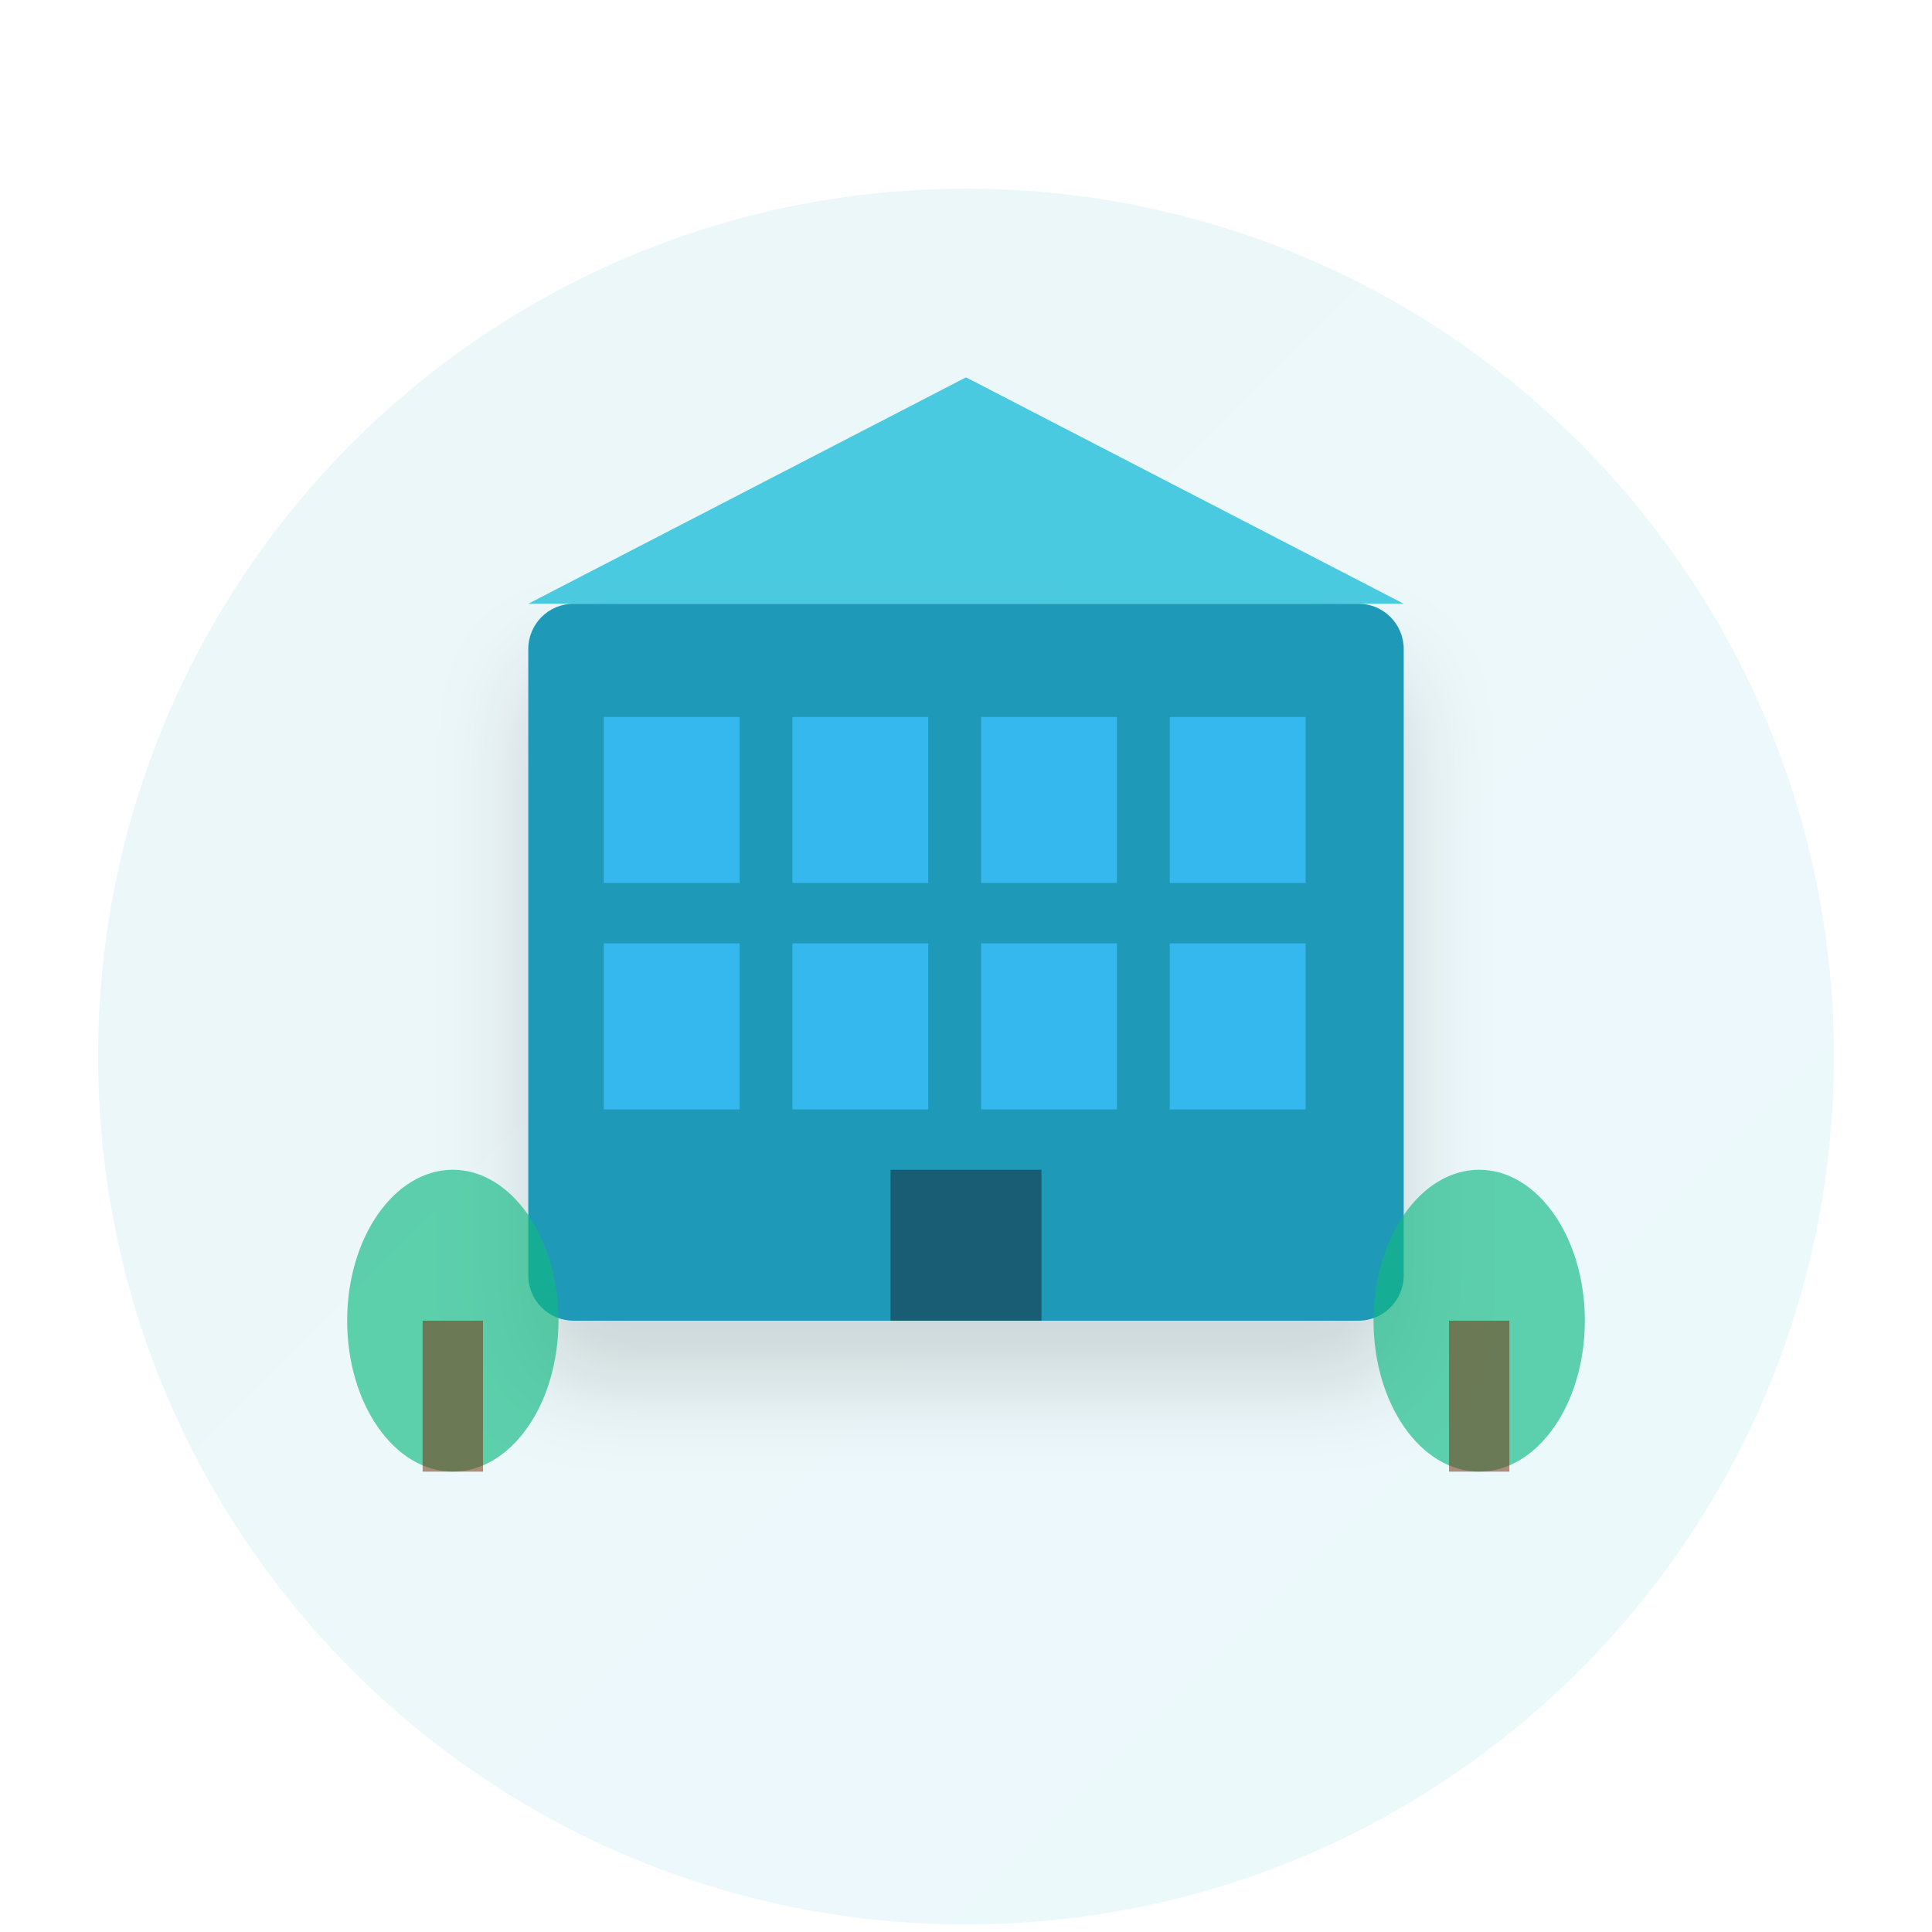
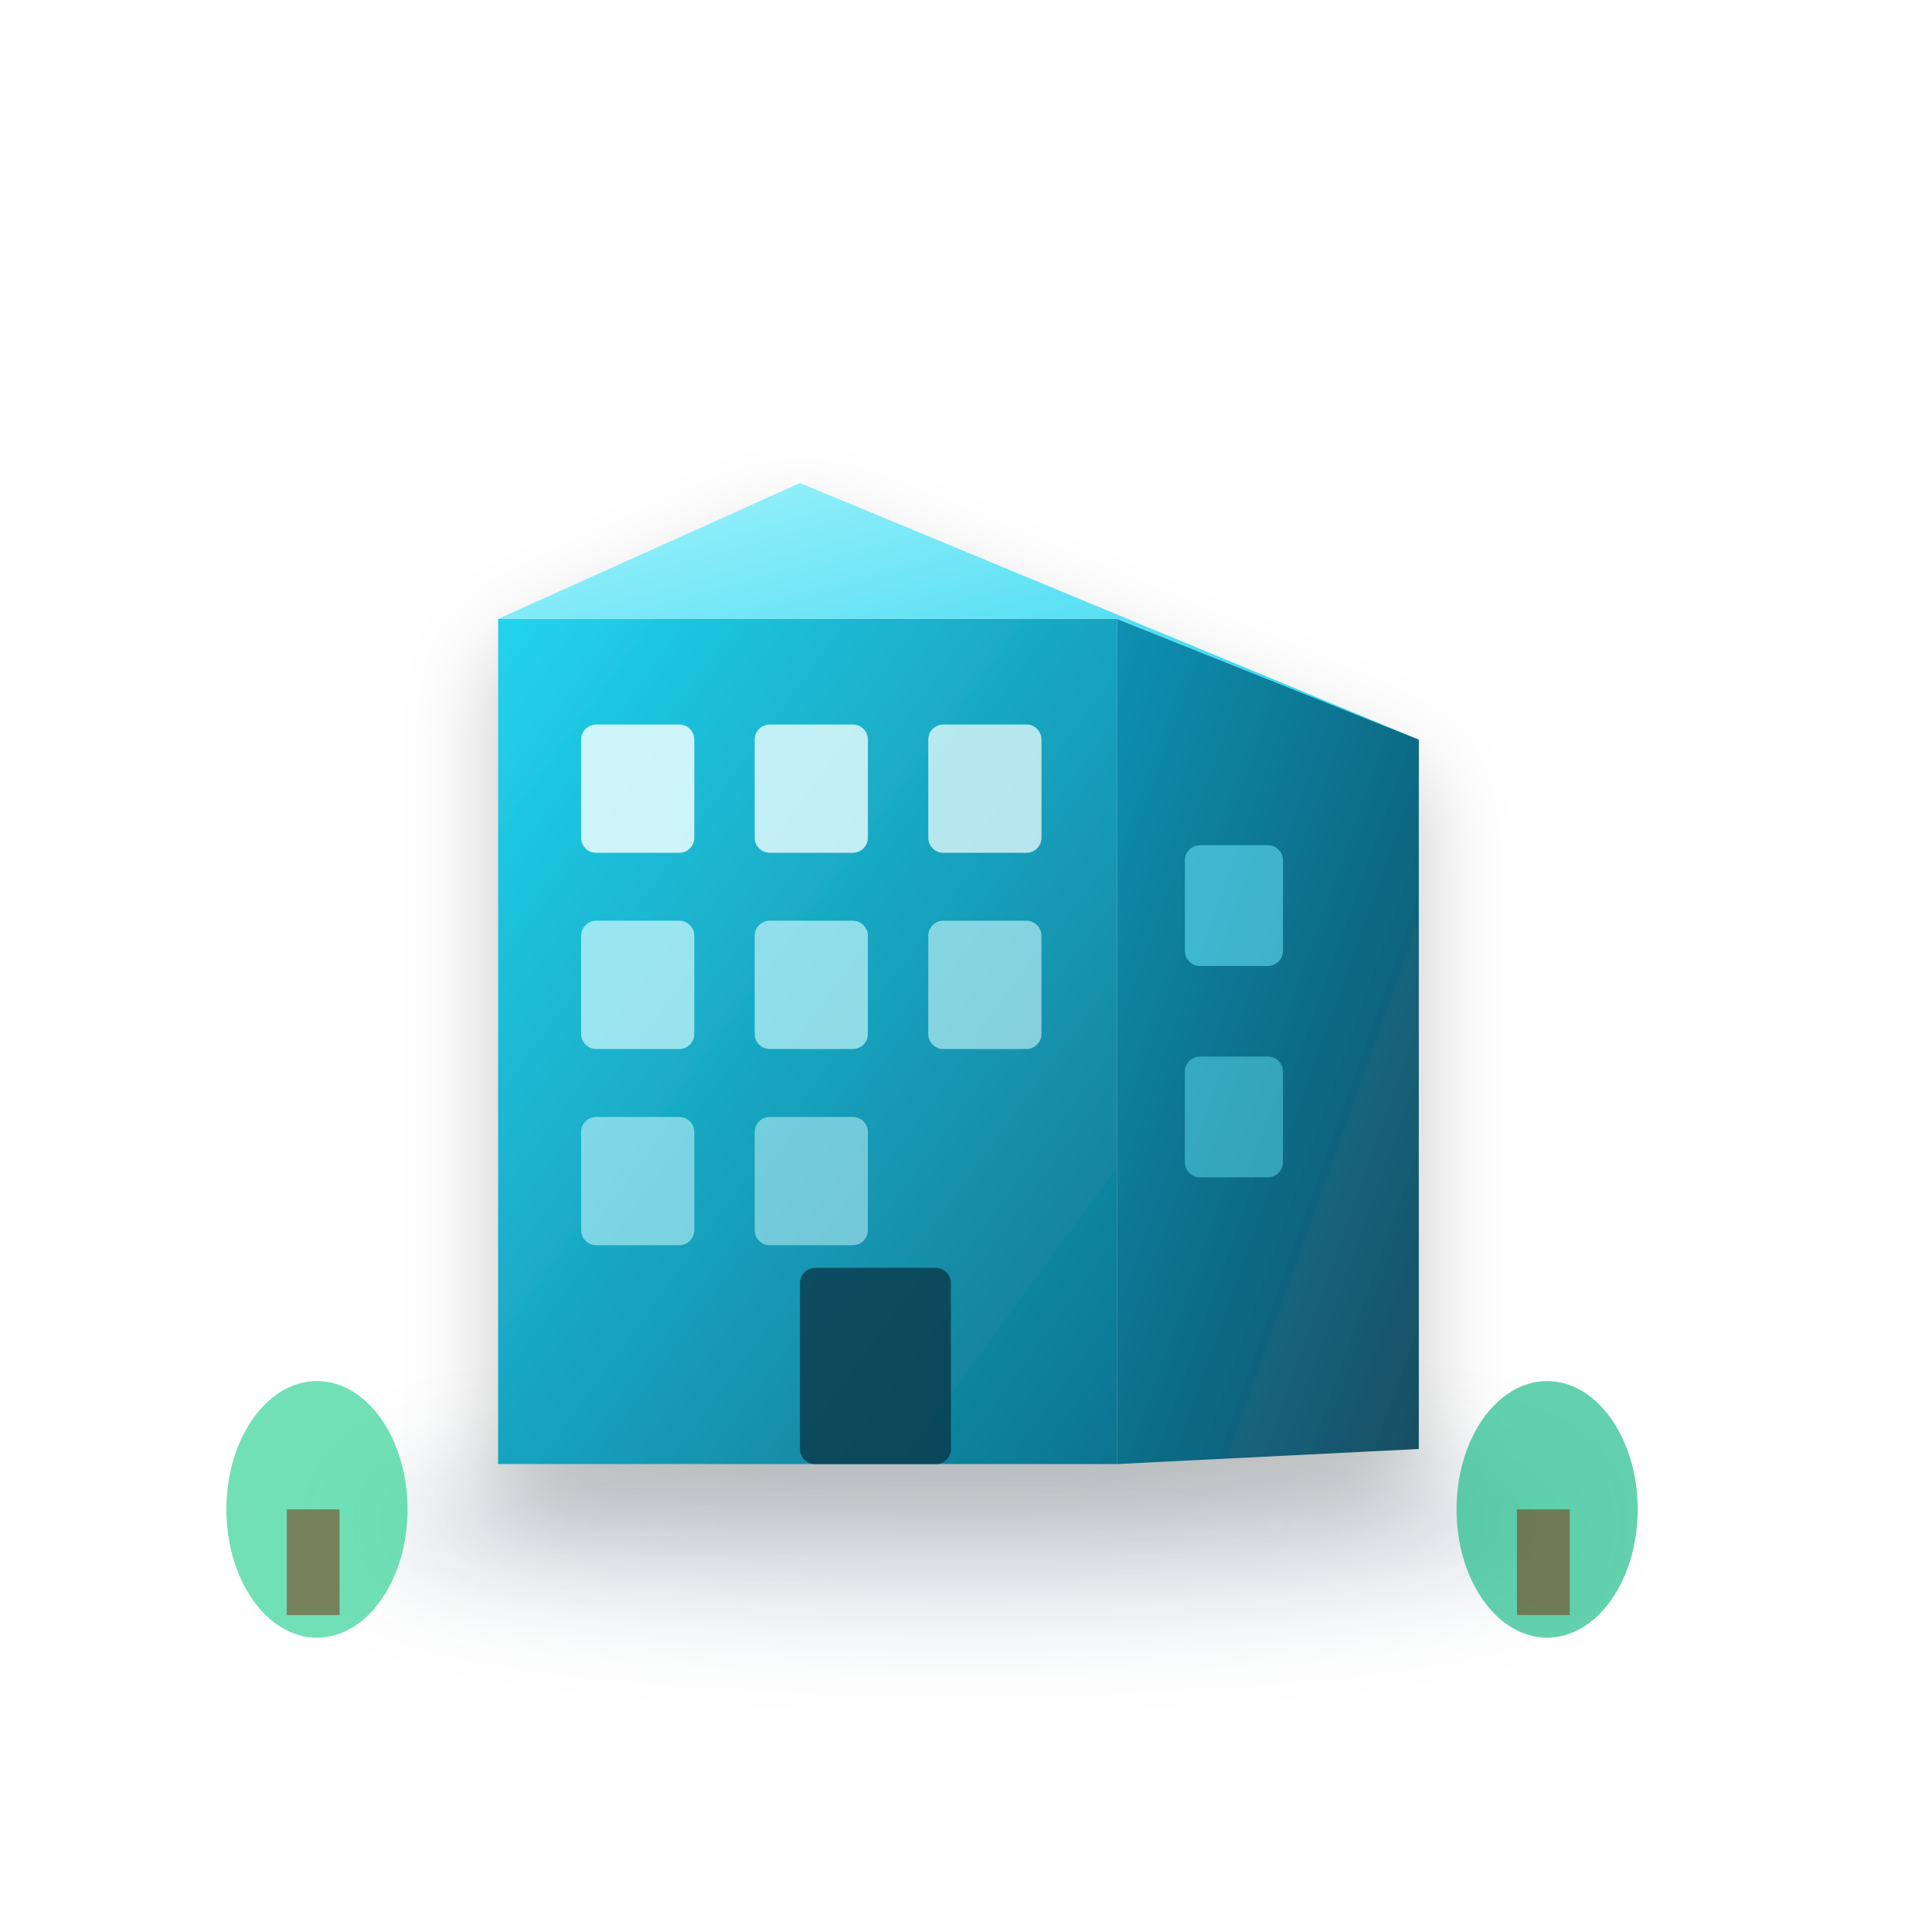
<svg xmlns="http://www.w3.org/2000/svg" viewBox="0 0 256 256">
  <defs>
-     <linearGradient id="grad-cc" x1="0%" y1="0%" x2="100%" y2="100%">
-       <stop offset="0%" style="stop-color:#0891b2;stop-opacity:1" />
-       <stop offset="100%" style="stop-color:#06b6d4;stop-opacity:1" />
+     <linearGradient id="cc-front" x1="0%" y1="0%" x2="100%" y2="100%">
+       <stop offset="0%" stop-color="#22d3ee" />
+       <stop offset="100%" stop-color="#0e7490" />
    </linearGradient>
-     <filter id="shadow" x="-50%" y="-50%" width="200%" height="200%">
-       <feDropShadow dx="0" dy="8" stdDeviation="6" flood-opacity="0.15" />
+     <linearGradient id="cc-side" x1="0%" y1="0%" x2="100%" y2="100%">
+       <stop offset="0%" stop-color="#0891b2" />
+       <stop offset="100%" stop-color="#164e63" />
+     </linearGradient>
+     <linearGradient id="cc-top" x1="0%" y1="0%" x2="100%" y2="100%">
+       <stop offset="0%" stop-color="#a5f3fc" />
+       <stop offset="100%" stop-color="#22d3ee" />
+     </linearGradient>
+     <filter id="ds" x="-60%" y="-60%" width="220%" height="220%">
+       <feDropShadow dx="0" dy="6" stdDeviation="6" flood-opacity="0.22" />
+     </filter>
+     <filter id="blurSoft" x="-100%" y="-100%" width="300%" height="300%">
+       <feGaussianBlur stdDeviation="7" />
    </filter>
  </defs>
-   <rect width="256" height="256" fill="none" />
-   <g opacity="0.08">
-     <circle cx="128" cy="140" r="115" fill="url(#grad-cc)" />
+   <ellipse cx="128" cy="202" rx="80" ry="11" fill="#083344" opacity="0.16" filter="url(#blurSoft)" />
+   <g filter="url(#ds)">
+     <rect x="66" y="82" width="82" height="112" fill="url(#cc-front)" />
+     <polygon points="148,82 188,98 188,192 148,194" fill="url(#cc-side)" />
+     <polygon points="66,82 106,64 188,98 148,82" fill="url(#cc-top)" />
  </g>
-   <rect x="70" y="80" width="116" height="95" rx="6" fill="#0891b2" opacity="0.92" filter="url(#shadow)" />
-   <rect x="80" y="95" width="18" height="22" fill="#38bdf8" opacity="0.85" />
-   <rect x="105" y="95" width="18" height="22" fill="#38bdf8" opacity="0.85" />
-   <rect x="130" y="95" width="18" height="22" fill="#38bdf8" opacity="0.85" />
-   <rect x="155" y="95" width="18" height="22" fill="#38bdf8" opacity="0.85" />
-   <rect x="80" y="125" width="18" height="22" fill="#38bdf8" opacity="0.85" />
-   <rect x="105" y="125" width="18" height="22" fill="#38bdf8" opacity="0.85" />
-   <rect x="130" y="125" width="18" height="22" fill="#38bdf8" opacity="0.85" />
-   <rect x="155" y="125" width="18" height="22" fill="#38bdf8" opacity="0.85" />
-   <rect x="118" y="155" width="20" height="20" fill="#164e63" opacity="0.8" />
-   <polygon points="70,80 128,50 186,80" fill="#06b6d4" opacity="0.7" />
-   <ellipse cx="60" cy="175" rx="14" ry="20" fill="#10b981" opacity="0.65" />
-   <rect x="56" y="175" width="8" height="20" fill="#78350f" opacity="0.55" />
-   <ellipse cx="196" cy="175" rx="14" ry="20" fill="#10b981" opacity="0.65" />
-   <rect x="192" y="175" width="8" height="20" fill="#78350f" opacity="0.55" />
+   <rect x="77" y="96" width="15" height="17" rx="2" fill="#ecfeff" opacity="0.85" />
+   <rect x="100" y="96" width="15" height="17" rx="2" fill="#ecfeff" opacity="0.8" />
+   <rect x="123" y="96" width="15" height="17" rx="2" fill="#ecfeff" opacity="0.75" />
+   <rect x="77" y="122" width="15" height="17" rx="2" fill="#cffafe" opacity="0.7" />
+   <rect x="100" y="122" width="15" height="17" rx="2" fill="#cffafe" opacity="0.65" />
+   <rect x="123" y="122" width="15" height="17" rx="2" fill="#cffafe" opacity="0.6" />
+   <rect x="77" y="148" width="15" height="17" rx="2" fill="#cffafe" opacity="0.55" />
+   <rect x="100" y="148" width="15" height="17" rx="2" fill="#cffafe" opacity="0.5" />
+   <rect x="157" y="112" width="13" height="16" rx="2" fill="#67e8f9" opacity="0.55" />
+   <rect x="157" y="140" width="13" height="16" rx="2" fill="#67e8f9" opacity="0.45" />
+   <rect x="106" y="168" width="20" height="26" rx="2" fill="#083344" opacity="0.75" />
+   <ellipse cx="42" cy="200" rx="12" ry="17" fill="#34d399" opacity="0.7" />
+   <rect x="38" y="200" width="7" height="14" fill="#78350f" opacity="0.55" />
+   <ellipse cx="205" cy="200" rx="12" ry="17" fill="#10b981" opacity="0.65" />
+   <rect x="201" y="200" width="7" height="14" fill="#78350f" opacity="0.55" />
</svg>
